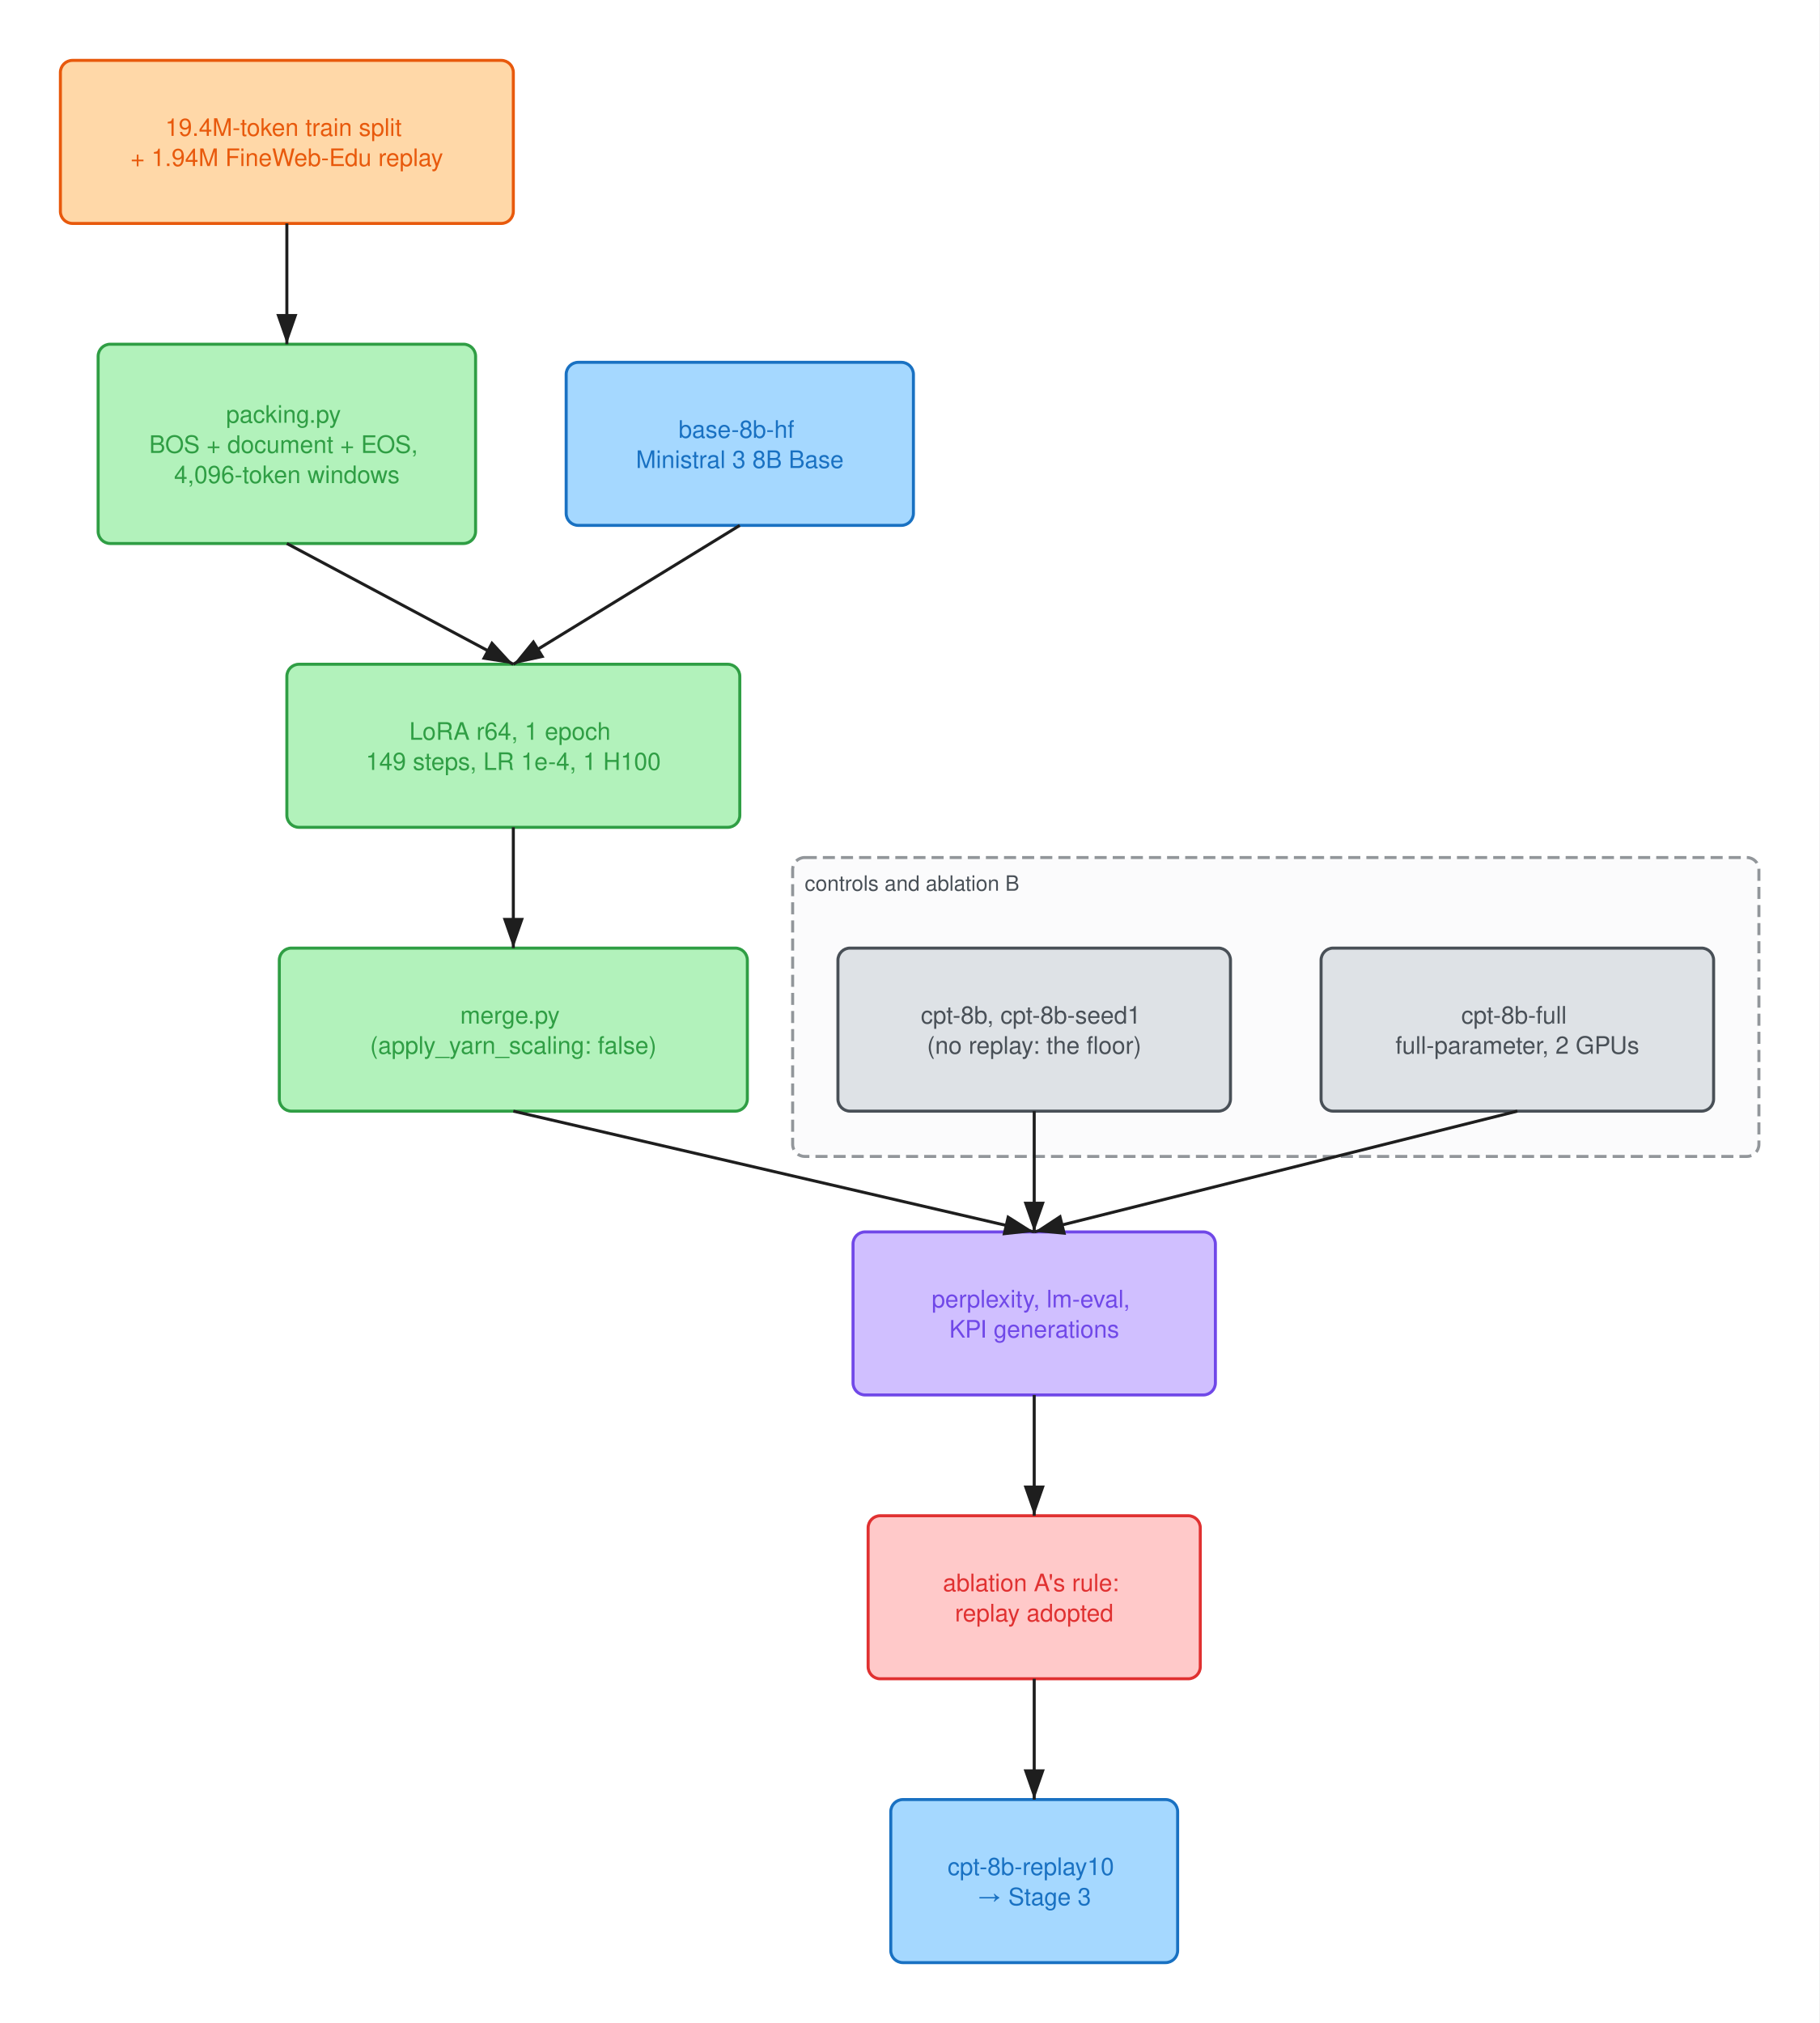
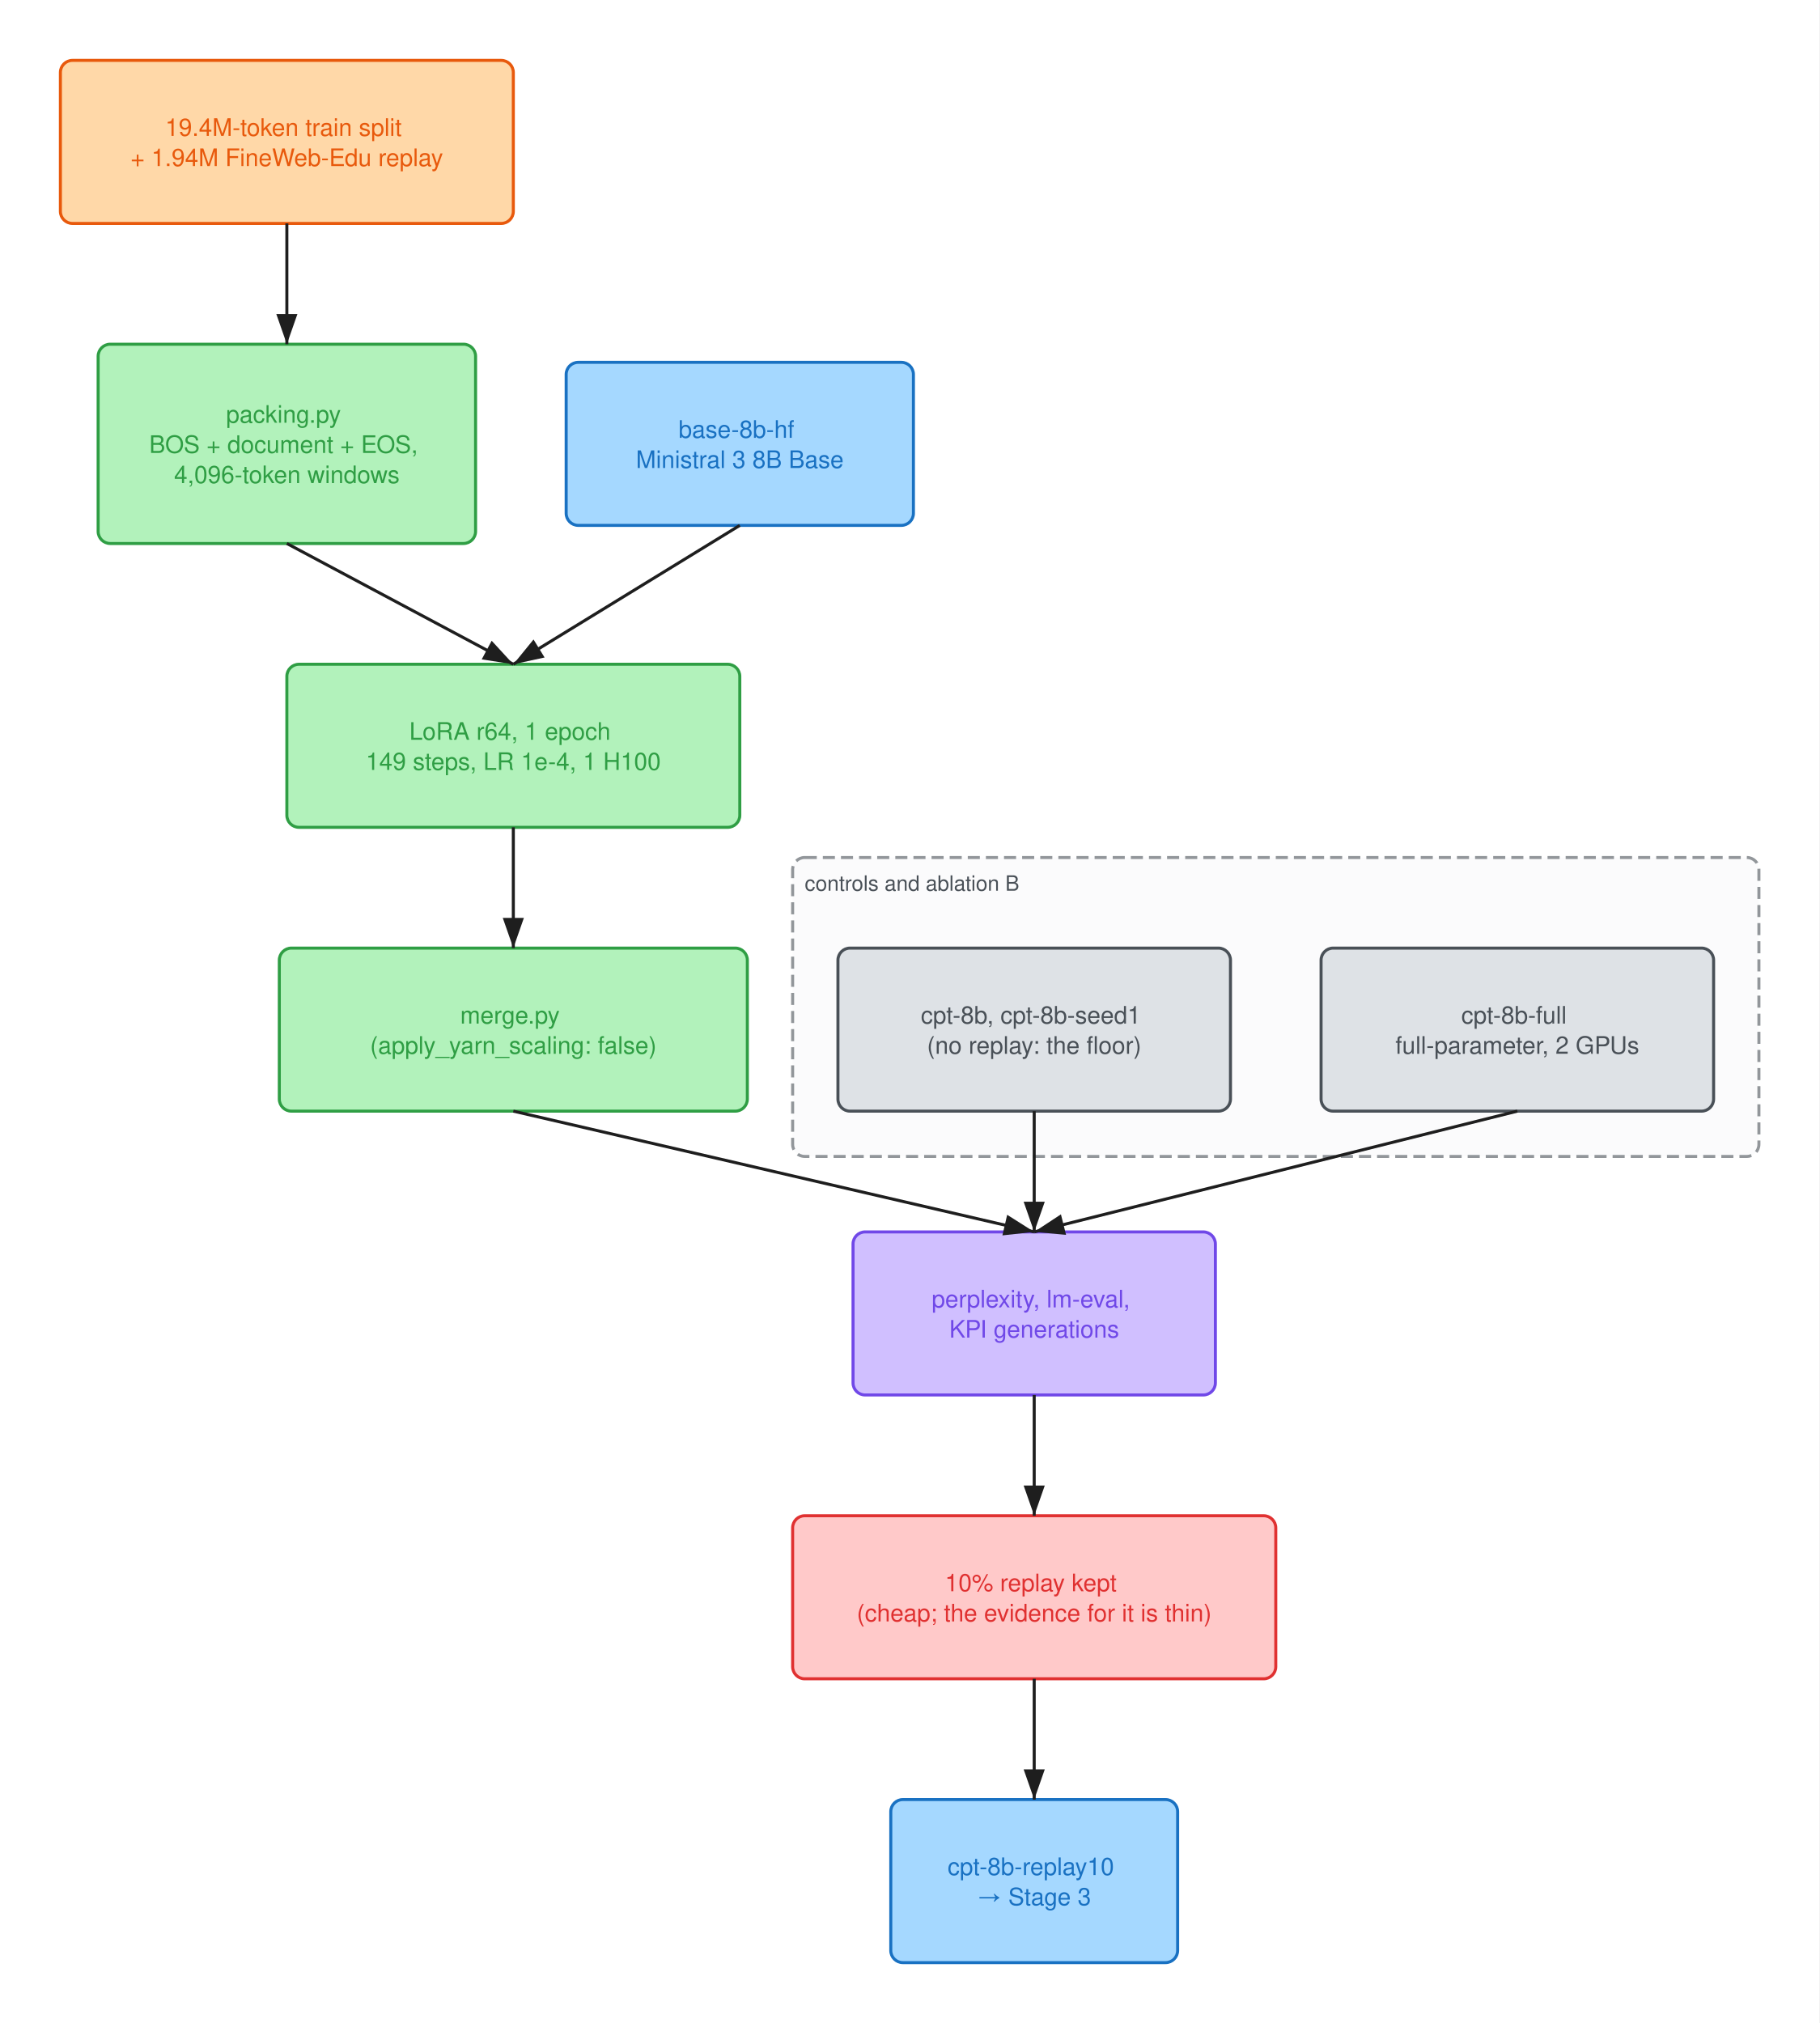
<svg xmlns="http://www.w3.org/2000/svg" viewBox="0 0 1205 1340" width="1205" height="1340">
  <defs>
    <marker id="arrowhead" markerWidth="10" markerHeight="7" refX="10" refY="3.5" orient="auto">
      <polygon points="0 0, 10 3.5, 0 7" fill="#1e1e1e" />
    </marker>
  </defs>
  <rect x="0" y="0" width="1205" height="1340" fill="#ffffff" />
  <rect x="525" y="568" width="640" height="198" rx="8" ry="8" fill="#f8f9fa" stroke="#495057" stroke-width="2" opacity="0.6" stroke-dasharray="8 4" />
  <rect x="40" y="40" width="300" height="108" rx="8" ry="8" fill="#ffd8a8" stroke="#e8590c" stroke-width="2" opacity="1" />
  <rect x="375" y="240" width="230" height="108" rx="8" ry="8" fill="#a5d8ff" stroke="#1971c2" stroke-width="2" opacity="1" />
  <rect x="65" y="228" width="250" height="132" rx="8" ry="8" fill="#b2f2bb" stroke="#2f9e44" stroke-width="2" opacity="1" />
  <rect x="190" y="440" width="300" height="108" rx="8" ry="8" fill="#b2f2bb" stroke="#2f9e44" stroke-width="2" opacity="1" />
  <rect x="185" y="628" width="310" height="108" rx="8" ry="8" fill="#b2f2bb" stroke="#2f9e44" stroke-width="2" opacity="1" />
  <rect x="565" y="816" width="240" height="108" rx="8" ry="8" fill="#d0bfff" stroke="#7048e8" stroke-width="2" opacity="1" />
-   <rect x="575" y="1004" width="220" height="108" rx="8" ry="8" fill="#ffc9c9" stroke="#e03131" stroke-width="2" opacity="1" />
+   <rect x="525" y="1004" width="320" height="108" rx="8" ry="8" fill="#ffc9c9" stroke="#e03131" stroke-width="2" opacity="1" />
  <rect x="590" y="1192" width="190" height="108" rx="8" ry="8" fill="#a5d8ff" stroke="#1971c2" stroke-width="2" opacity="1" />
  <rect x="555" y="628" width="260" height="108" rx="8" ry="8" fill="#dee2e6" stroke="#495057" stroke-width="2" opacity="1" />
  <rect x="875" y="628" width="260" height="108" rx="8" ry="8" fill="#dee2e6" stroke="#495057" stroke-width="2" opacity="1" />
  <polyline points="190,148 190,228" fill="none" stroke="#1e1e1e" stroke-width="2" marker-end="url(#arrowhead)" />
  <polyline points="190,360 340,440" fill="none" stroke="#1e1e1e" stroke-width="2" marker-end="url(#arrowhead)" />
  <polyline points="490,348 340,440" fill="none" stroke="#1e1e1e" stroke-width="2" marker-end="url(#arrowhead)" />
  <polyline points="340,548 340,628" fill="none" stroke="#1e1e1e" stroke-width="2" marker-end="url(#arrowhead)" />
  <polyline points="340,736 685,816" fill="none" stroke="#1e1e1e" stroke-width="2" marker-end="url(#arrowhead)" />
  <polyline points="685,924 685,1004" fill="none" stroke="#1e1e1e" stroke-width="2" marker-end="url(#arrowhead)" />
  <polyline points="685,1112 685,1192" fill="none" stroke="#1e1e1e" stroke-width="2" marker-end="url(#arrowhead)" />
  <polyline points="685,736 685,816" fill="none" stroke="#1e1e1e" stroke-width="2" marker-end="url(#arrowhead)" />
  <polyline points="1005,736 685,816" fill="none" stroke="#1e1e1e" stroke-width="2" marker-end="url(#arrowhead)" />
  <text x="533" y="590" font-family="Virgil, Segoe UI Emoji, Helvetica, Arial, sans-serif" font-size="14" fill="#495057" text-anchor="start">
    <tspan x="533" dy="0">controls and ablation B</tspan>
  </text>
  <text x="190" y="90" font-family="Virgil, Segoe UI Emoji, Helvetica, Arial, sans-serif" font-size="16" fill="#e8590c" text-anchor="middle">
    <tspan x="190" dy="0">19.4M-token train split</tspan>
    <tspan x="190" dy="20">+ 1.94M FineWeb-Edu replay</tspan>
  </text>
  <text x="490" y="290" font-family="Virgil, Segoe UI Emoji, Helvetica, Arial, sans-serif" font-size="16" fill="#1971c2" text-anchor="middle">
    <tspan x="490" dy="0">base-8b-hf</tspan>
    <tspan x="490" dy="20">Ministral 3 8B Base</tspan>
  </text>
  <text x="190" y="280" font-family="Virgil, Segoe UI Emoji, Helvetica, Arial, sans-serif" font-size="16" fill="#2f9e44" text-anchor="middle">
    <tspan x="190" dy="0">packing.py</tspan>
    <tspan x="190" dy="20">BOS + document + EOS,</tspan>
    <tspan x="190" dy="20">4,096-token windows</tspan>
  </text>
  <text x="340" y="490" font-family="Virgil, Segoe UI Emoji, Helvetica, Arial, sans-serif" font-size="16" fill="#2f9e44" text-anchor="middle">
    <tspan x="340" dy="0">LoRA r64, 1 epoch</tspan>
    <tspan x="340" dy="20">149 steps, LR 1e-4, 1 H100</tspan>
  </text>
  <text x="340" y="678" font-family="Virgil, Segoe UI Emoji, Helvetica, Arial, sans-serif" font-size="16" fill="#2f9e44" text-anchor="middle">
    <tspan x="340" dy="0">merge.py</tspan>
    <tspan x="340" dy="20">(apply_yarn_scaling: false)</tspan>
  </text>
  <text x="685" y="866" font-family="Virgil, Segoe UI Emoji, Helvetica, Arial, sans-serif" font-size="16" fill="#7048e8" text-anchor="middle">
    <tspan x="685" dy="0">perplexity, lm-eval,</tspan>
    <tspan x="685" dy="20">KPI generations</tspan>
  </text>
  <text x="685" y="1054" font-family="Virgil, Segoe UI Emoji, Helvetica, Arial, sans-serif" font-size="16" fill="#e03131" text-anchor="middle">
-     <tspan x="685" dy="0">ablation A's rule:</tspan>
-     <tspan x="685" dy="20">replay adopted</tspan>
+     <tspan x="685" dy="0">10% replay kept</tspan>
+     <tspan x="685" dy="20">(cheap; the evidence for it is thin)</tspan>
  </text>
  <text x="685" y="1242" font-family="Virgil, Segoe UI Emoji, Helvetica, Arial, sans-serif" font-size="16" fill="#1971c2" text-anchor="middle">
    <tspan x="685" dy="0">cpt-8b-replay10</tspan>
    <tspan x="685" dy="20">→ Stage 3</tspan>
  </text>
  <text x="685" y="678" font-family="Virgil, Segoe UI Emoji, Helvetica, Arial, sans-serif" font-size="16" fill="#495057" text-anchor="middle">
    <tspan x="685" dy="0">cpt-8b, cpt-8b-seed1</tspan>
    <tspan x="685" dy="20">(no replay: the floor)</tspan>
  </text>
  <text x="1005" y="678" font-family="Virgil, Segoe UI Emoji, Helvetica, Arial, sans-serif" font-size="16" fill="#495057" text-anchor="middle">
    <tspan x="1005" dy="0">cpt-8b-full</tspan>
    <tspan x="1005" dy="20">full-parameter, 2 GPUs</tspan>
  </text>
</svg>
